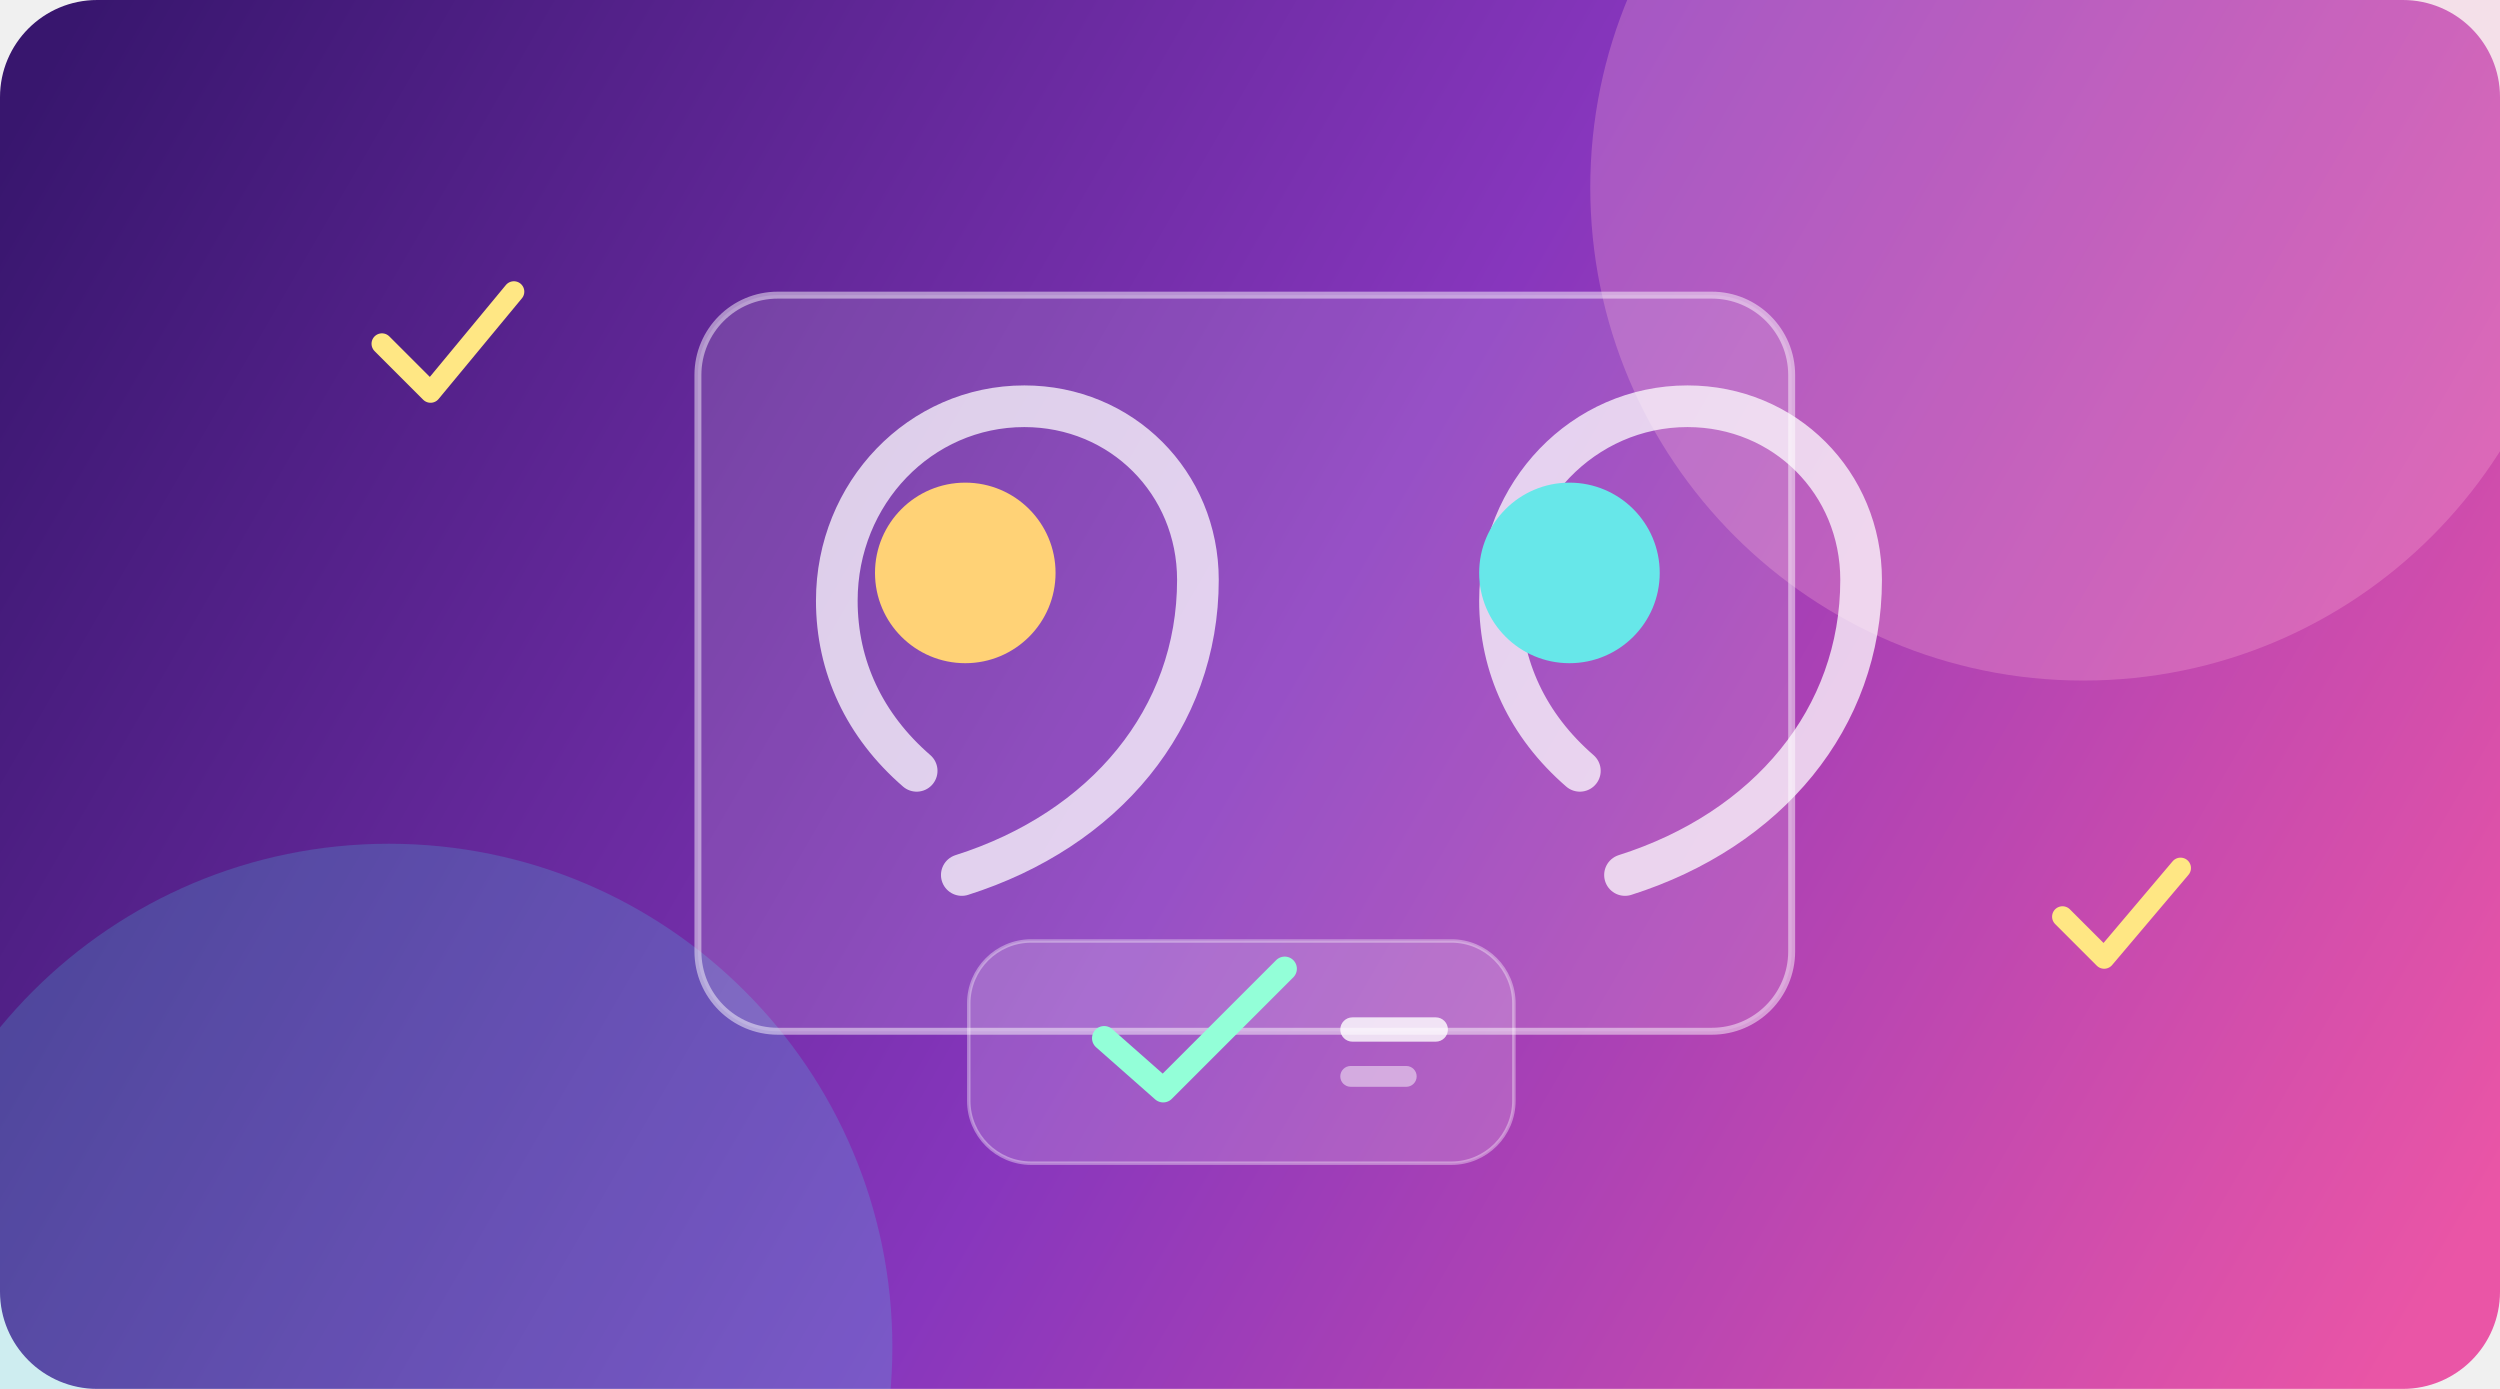
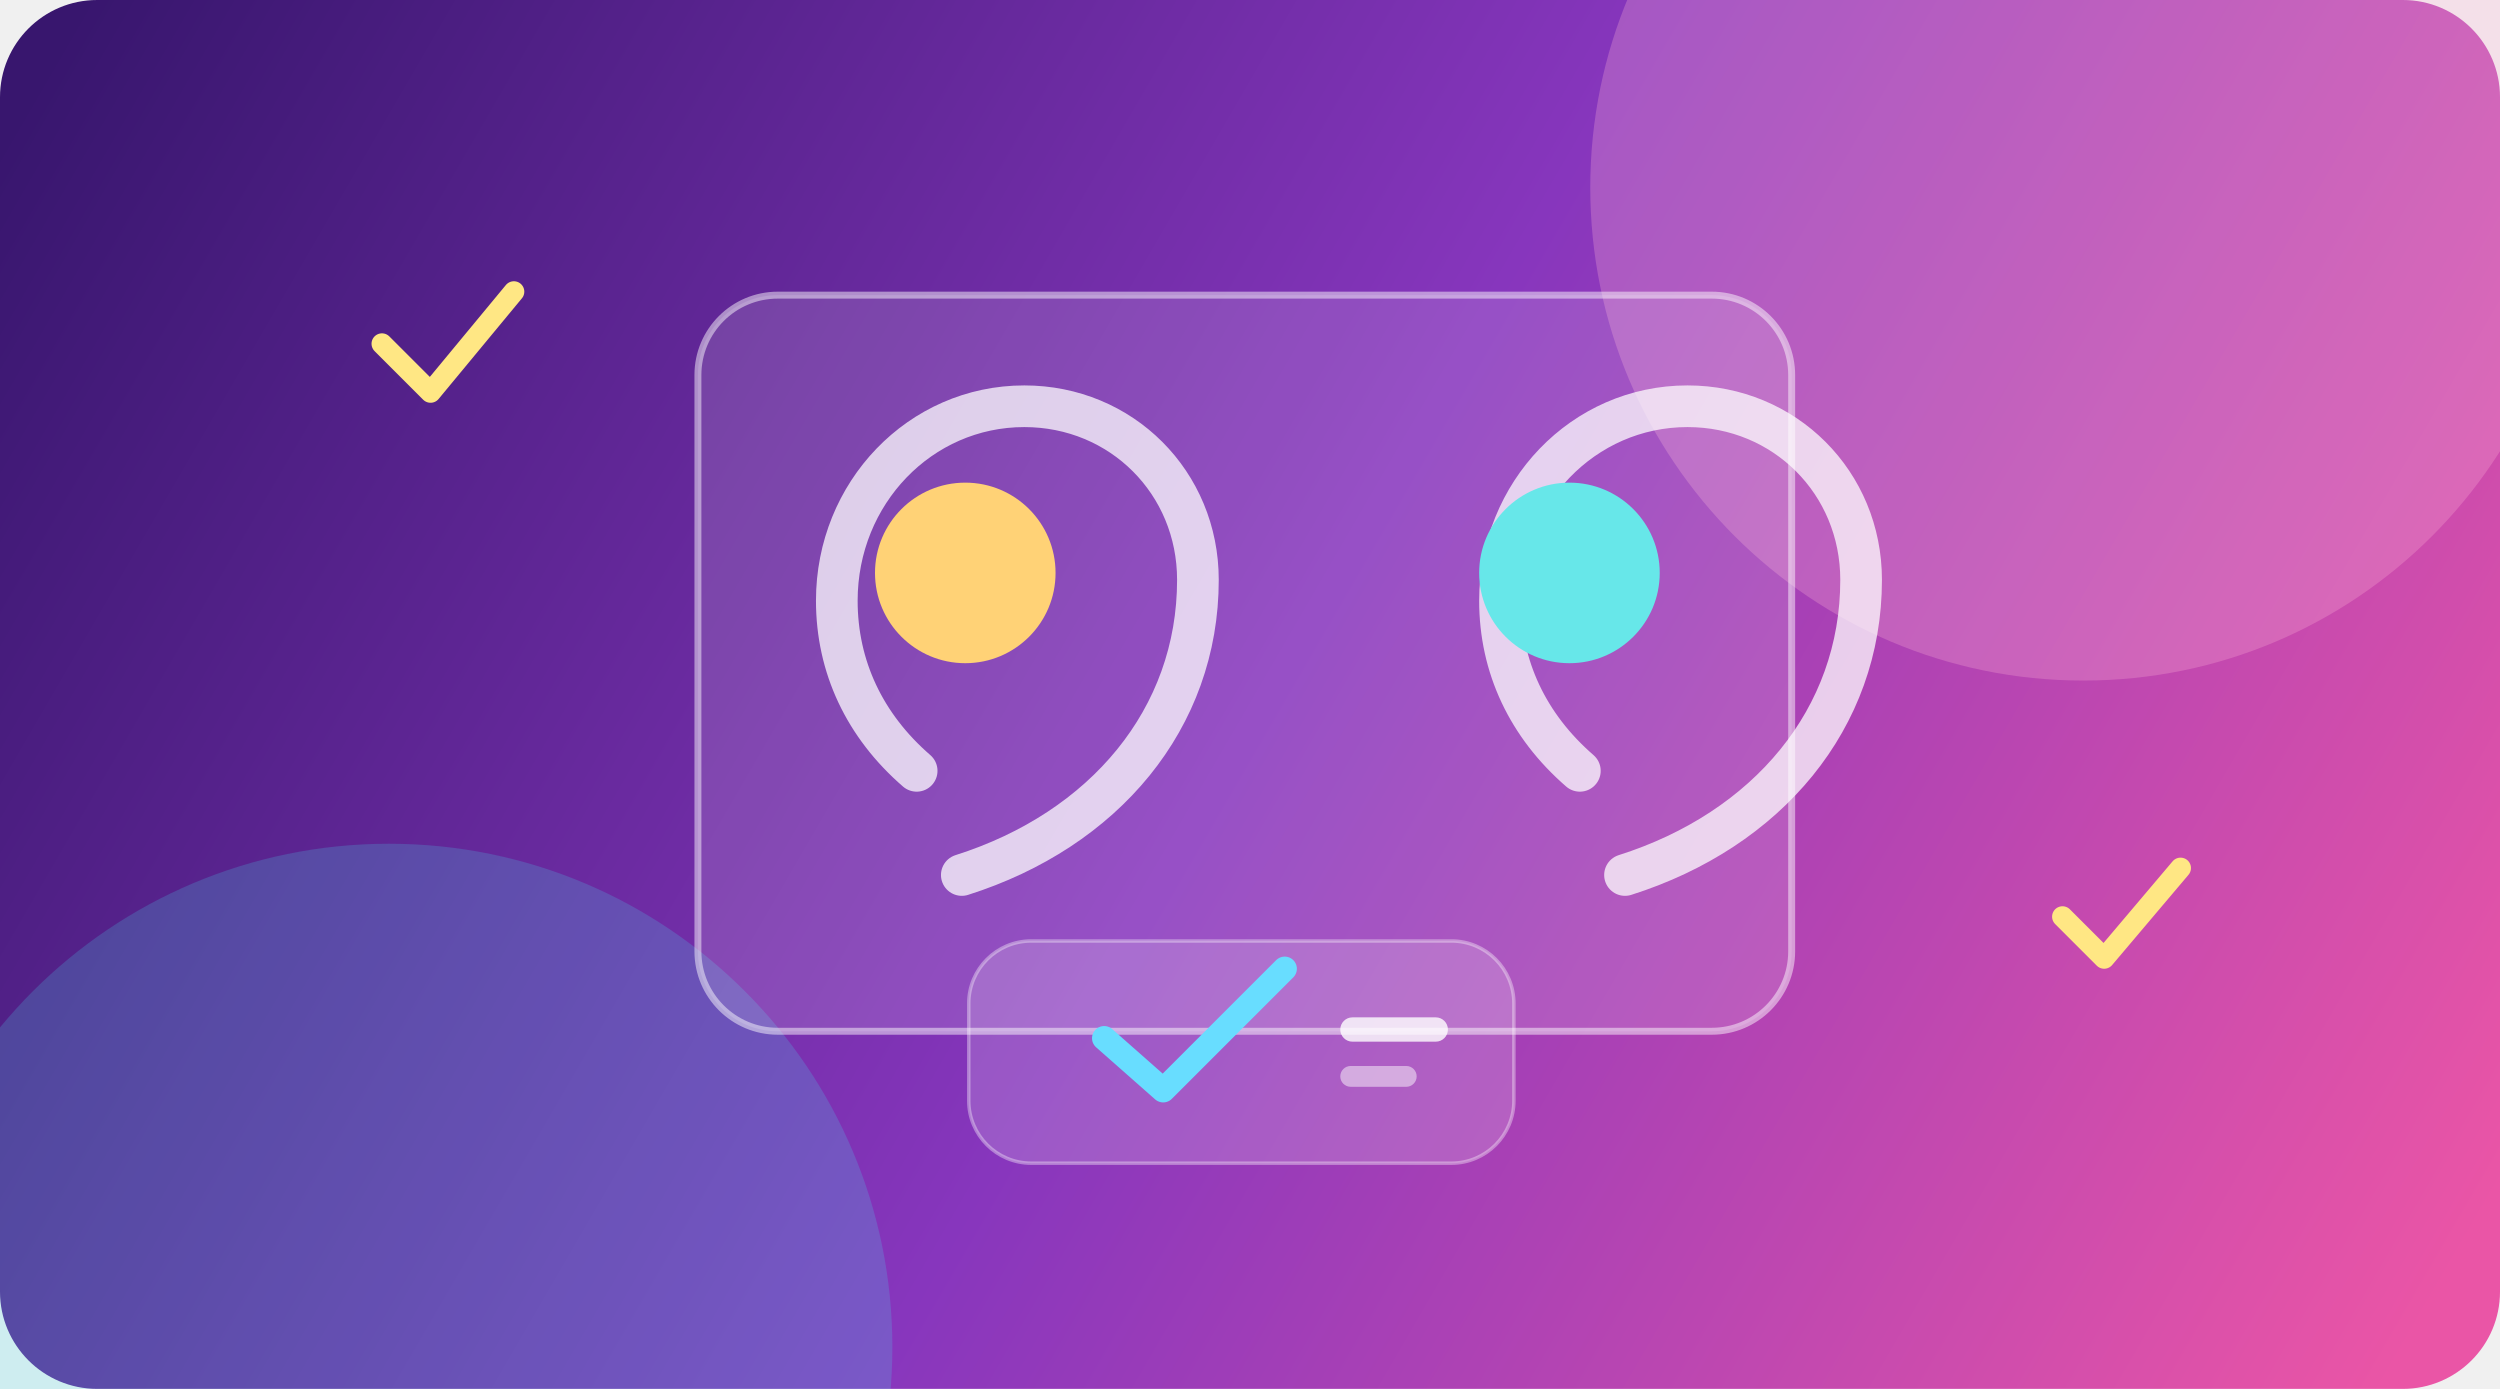
<svg xmlns="http://www.w3.org/2000/svg" viewBox="0 0 720 400" fill="none">
  <defs>
    <linearGradient id="bg" x1="22" y1="4" x2="691" y2="392" gradientUnits="userSpaceOnUse">
      <stop stop-color="#38166E" />
      <stop offset=".51" stop-color="#8736BD" />
      <stop offset="1" stop-color="#EA55A6" />
    </linearGradient>
  </defs>
  <rect width="720" height="400" rx="28" fill="url(#bg)" />
  <circle cx="600" cy="54" r="142" fill="#FFB6D8" opacity=".27" />
  <circle cx="112" cy="388" r="145" fill="#46DFF2" opacity=".2" />
  <rect x="201" y="85" width="315" height="212" rx="23" fill="#fff" fill-opacity=".13" stroke="#fff" stroke-opacity=".48" stroke-width="2" />
  <path d="M264 222c-15-13-23-30-23-49 0-31 24-56 54-56 28 0 50 22 50 50 0 40-27 72-68 85m178-30c-15-13-23-30-23-49 0-31 24-56 54-56 28 0 50 22 50 50 0 40-27 72-68 85" stroke="#fff" stroke-opacity=".74" stroke-width="12" stroke-linecap="round" />
  <circle cx="278" cy="165" r="26" fill="#FFD276" />
  <circle cx="452" cy="165" r="26" fill="#67E7E9" />
  <rect x="279" y="271" width="157" height="64" rx="18" fill="#fff" fill-opacity=".17" stroke="#fff" stroke-opacity=".36" />
-   <path d="m318 299 17 15 35-35" stroke="#93FFD8" stroke-width="7" stroke-linecap="round" stroke-linejoin="round" />
+   <path d="m318 299 17 15 35-35" stroke="#68DDFF" stroke-width="7" stroke-linecap="round" stroke-linejoin="round" />
  <rect x="386" y="293" width="31" height="7" rx="3.5" fill="#fff" fill-opacity=".8" />
  <rect x="386" y="307" width="22" height="6" rx="3" fill="#fff" fill-opacity=".48" />
  <path d="m110 99 14 14 24-29m446 180 12 12 22-26" stroke="#FFE784" stroke-width="6" stroke-linecap="round" stroke-linejoin="round" />
</svg>
